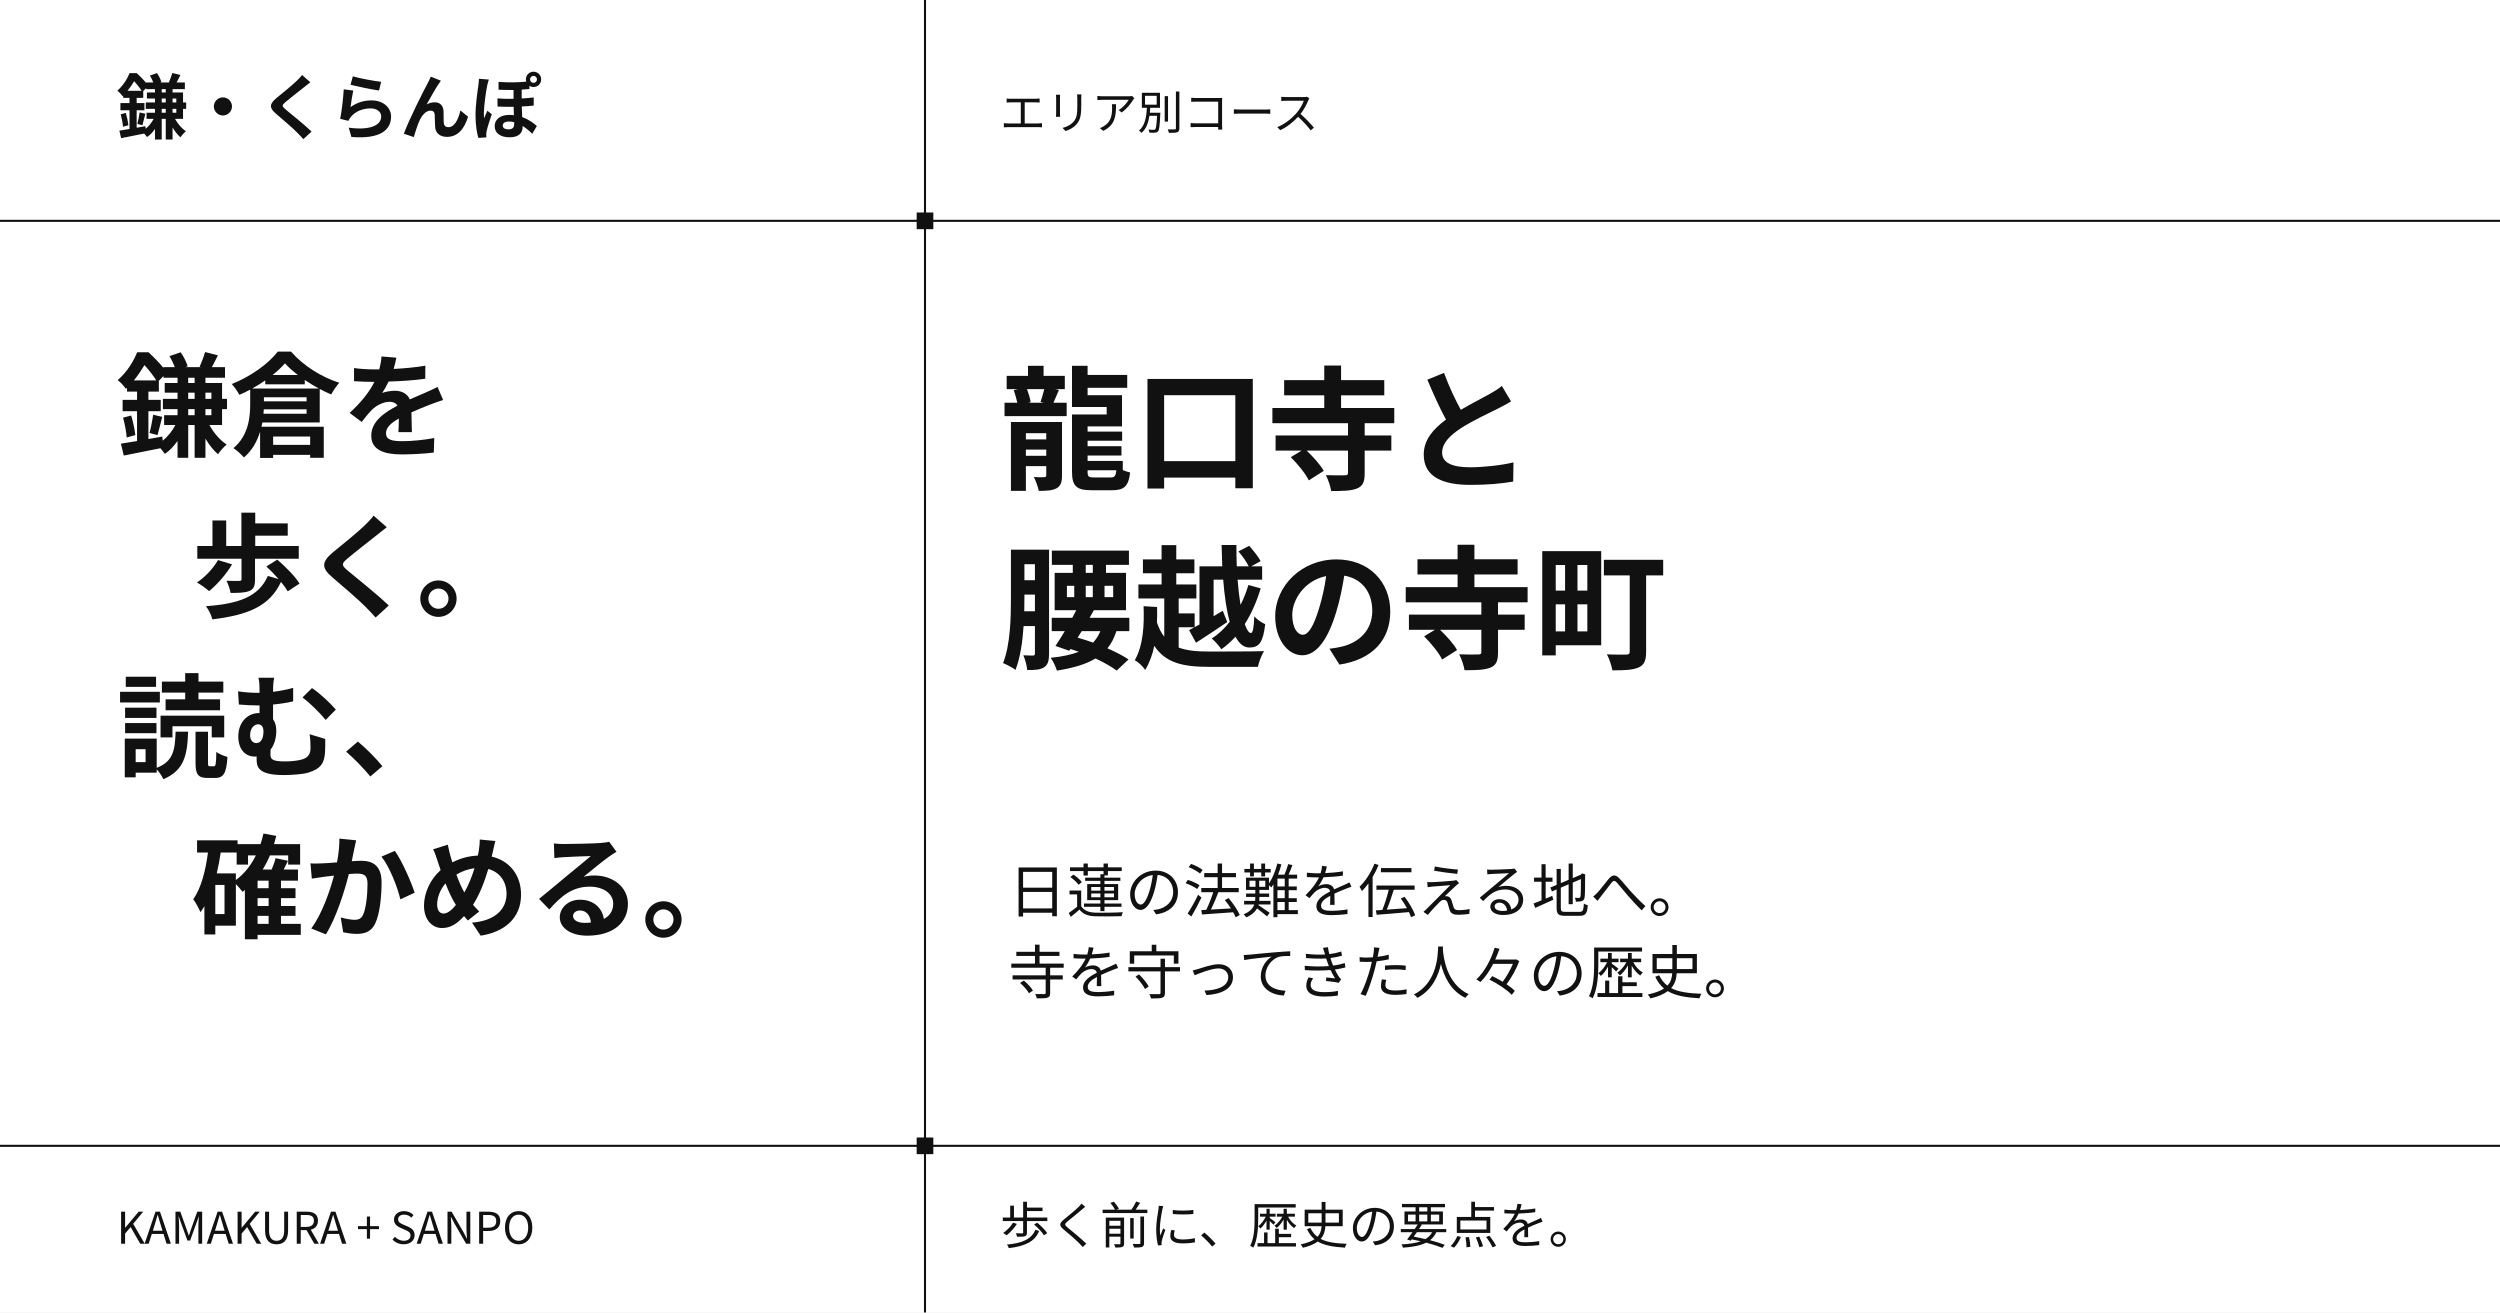
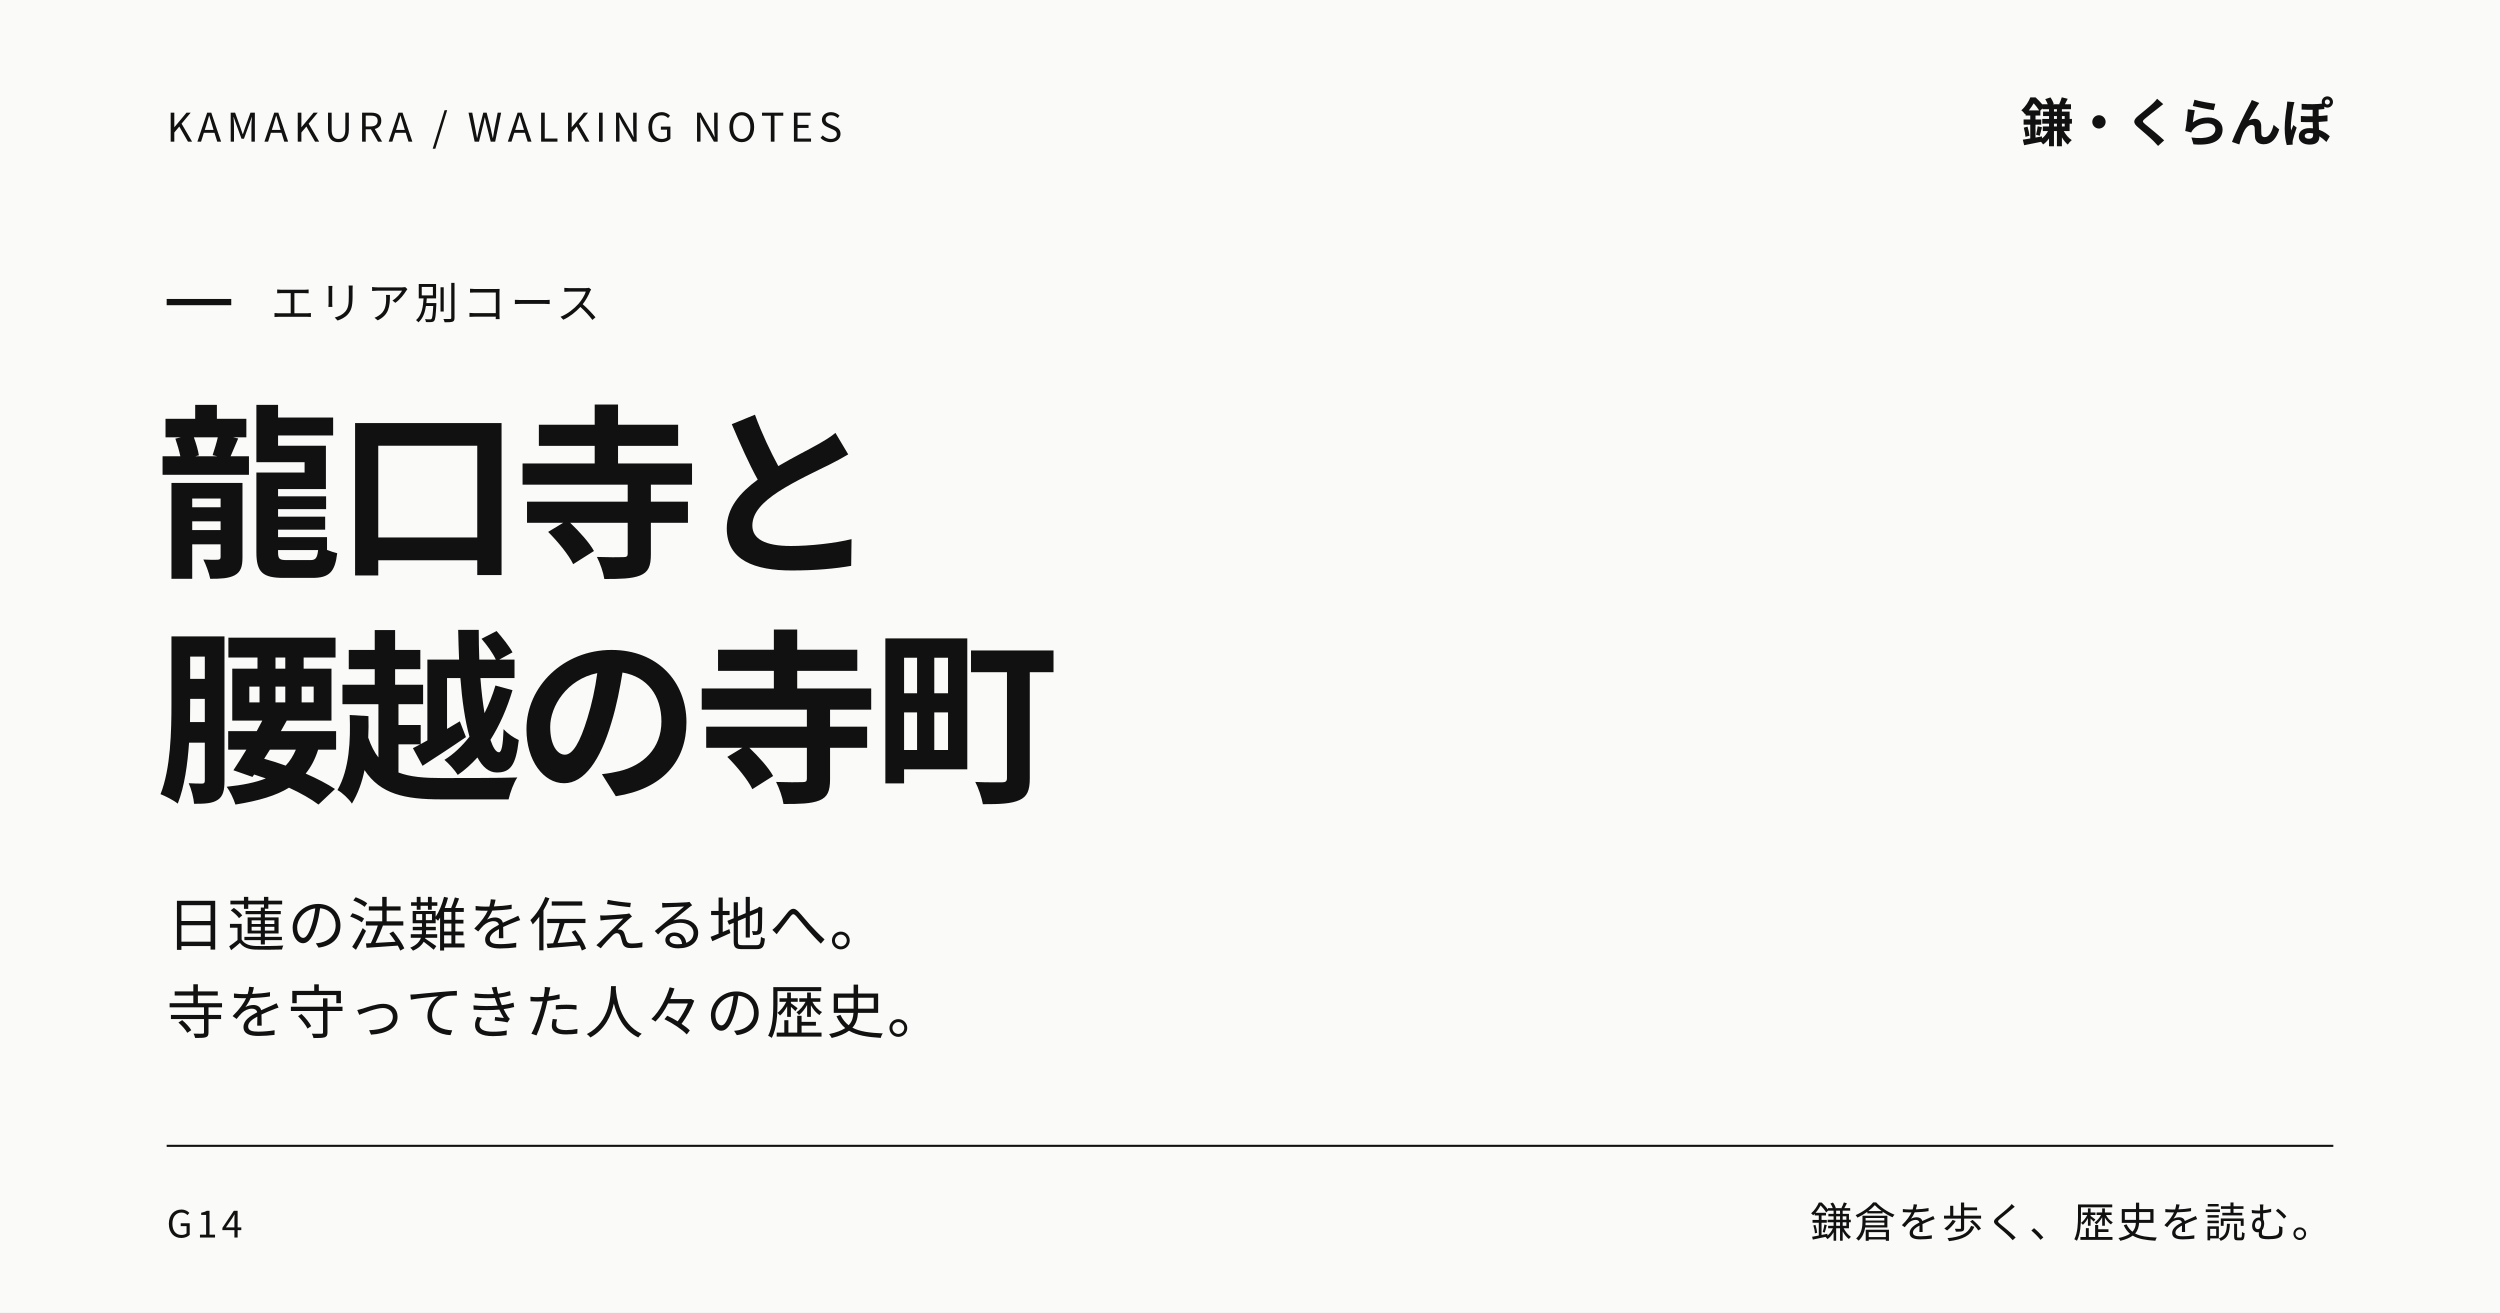
<svg xmlns="http://www.w3.org/2000/svg" width="1200" height="630" viewBox="0 0 1200 630">
-   <rect width="1200" height="630" fill="#fff" />
+   <rect width="1200" height="630" fill="#fafaf8" />
  <g fill="#111" font-family="Noto Sans CJK JP, sans-serif">
-     <text x="56" y="64" font-size="34" font-weight="700">鎌・くらんぽ</text>
-     <text x="480" y="62" font-size="22" font-weight="400">エリア別コース</text>
-     <path d="M444 0V630 M0 106H1200 M0 550H1200" fill="none" stroke="#111" stroke-width="1" />
-     <rect x="440" y="102" width="8" height="8" />
-     <rect x="440" y="546" width="8" height="8" />
-     <text x="56" y="215" font-size="54" font-weight="900">鎌倉を</text>
-     <text x="92" y="292" font-size="54" font-weight="900">歩く。</text>
-     <text x="56" y="369" font-size="54" font-weight="900">読む、</text>
-     <text x="92" y="446" font-size="54" font-weight="900">確かめる。</text>
-     <text x="480" y="230" font-size="64" font-weight="900">龍口寺と</text>
-     <text x="480" y="316" font-size="64" font-weight="900">腰越の寺町</text>
-     <text x="484" y="438" font-size="28" font-weight="400">日蓮の法難を伝える地へ。</text>
-     <text x="484" y="477" font-size="28" font-weight="400">寺を守ってきた人々の歴史。</text>
-     <text x="56" y="597" font-size="21" font-weight="400">KAMAKURA + SANPO</text>
-     <text x="480" y="597" font-size="24" font-weight="400">歩く前に、歴史の要点を。</text>
+     <text x="80" y="68" font-size="19" font-weight="400" letter-spacing="2.6" text-anchor="start">KAMAKURA / WALKING NOTES</text>
+     <text x="1120" y="68" font-size="25" font-weight="700" letter-spacing="0" text-anchor="end">鎌・くらんぽ</text>
+     <path d="M80 145H111" stroke="#111" stroke-width="3" />
+     <text x="130" y="153" font-size="21" font-weight="400" letter-spacing="2" text-anchor="start">エリア別コース</text>
+     <text x="75" y="270" font-size="89" font-weight="900" letter-spacing="-3" text-anchor="start">龍口寺と</text>
+     <text x="75" y="378" font-size="89" font-weight="900" letter-spacing="-3" text-anchor="start">腰越の寺町</text>
+     <text x="80" y="454" font-size="28" font-weight="400" letter-spacing="1" text-anchor="start">日蓮の法難を伝える地へ。</text>
+     <text x="80" y="496" font-size="28" font-weight="400" letter-spacing="1" text-anchor="start">寺を守ってきた人々の歴史。</text>
+     <path d="M80 550H1120" stroke="#111" stroke-width="1" />
+     <text x="80" y="594" font-size="18" font-weight="400" letter-spacing="2" text-anchor="start">G14</text>
+     <text x="1120" y="594" font-size="20" font-weight="400" letter-spacing="1" text-anchor="end">鎌倉を歩く、歴史を読む。</text>
  </g>
</svg>
